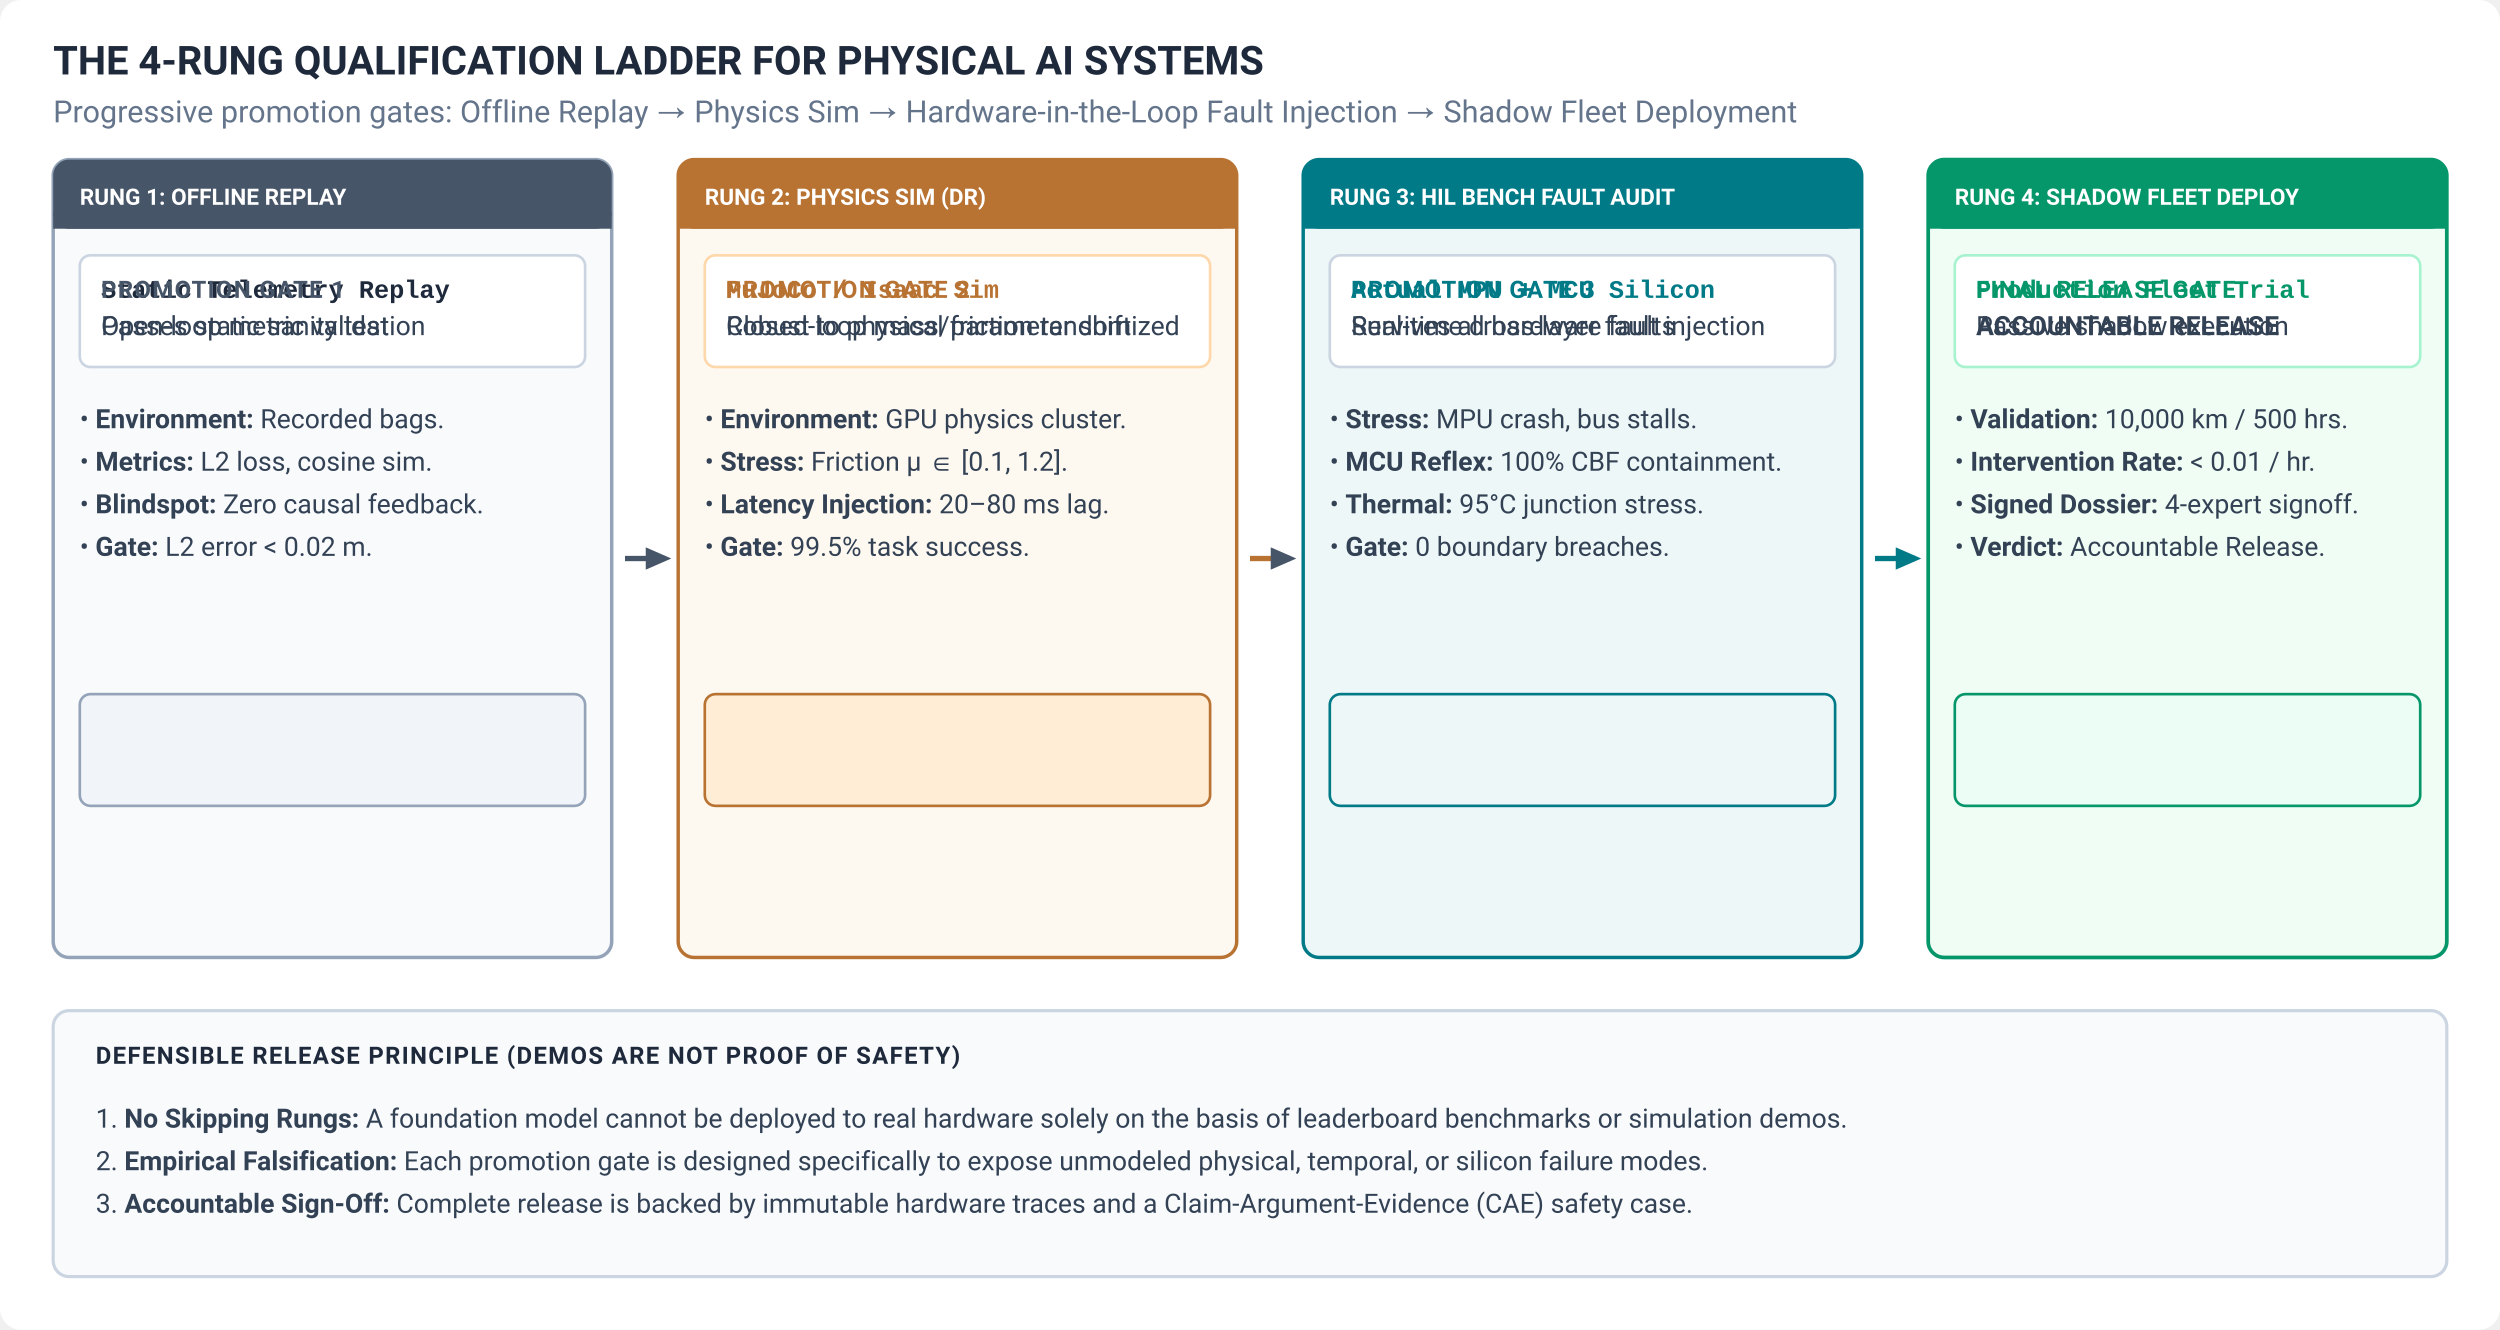
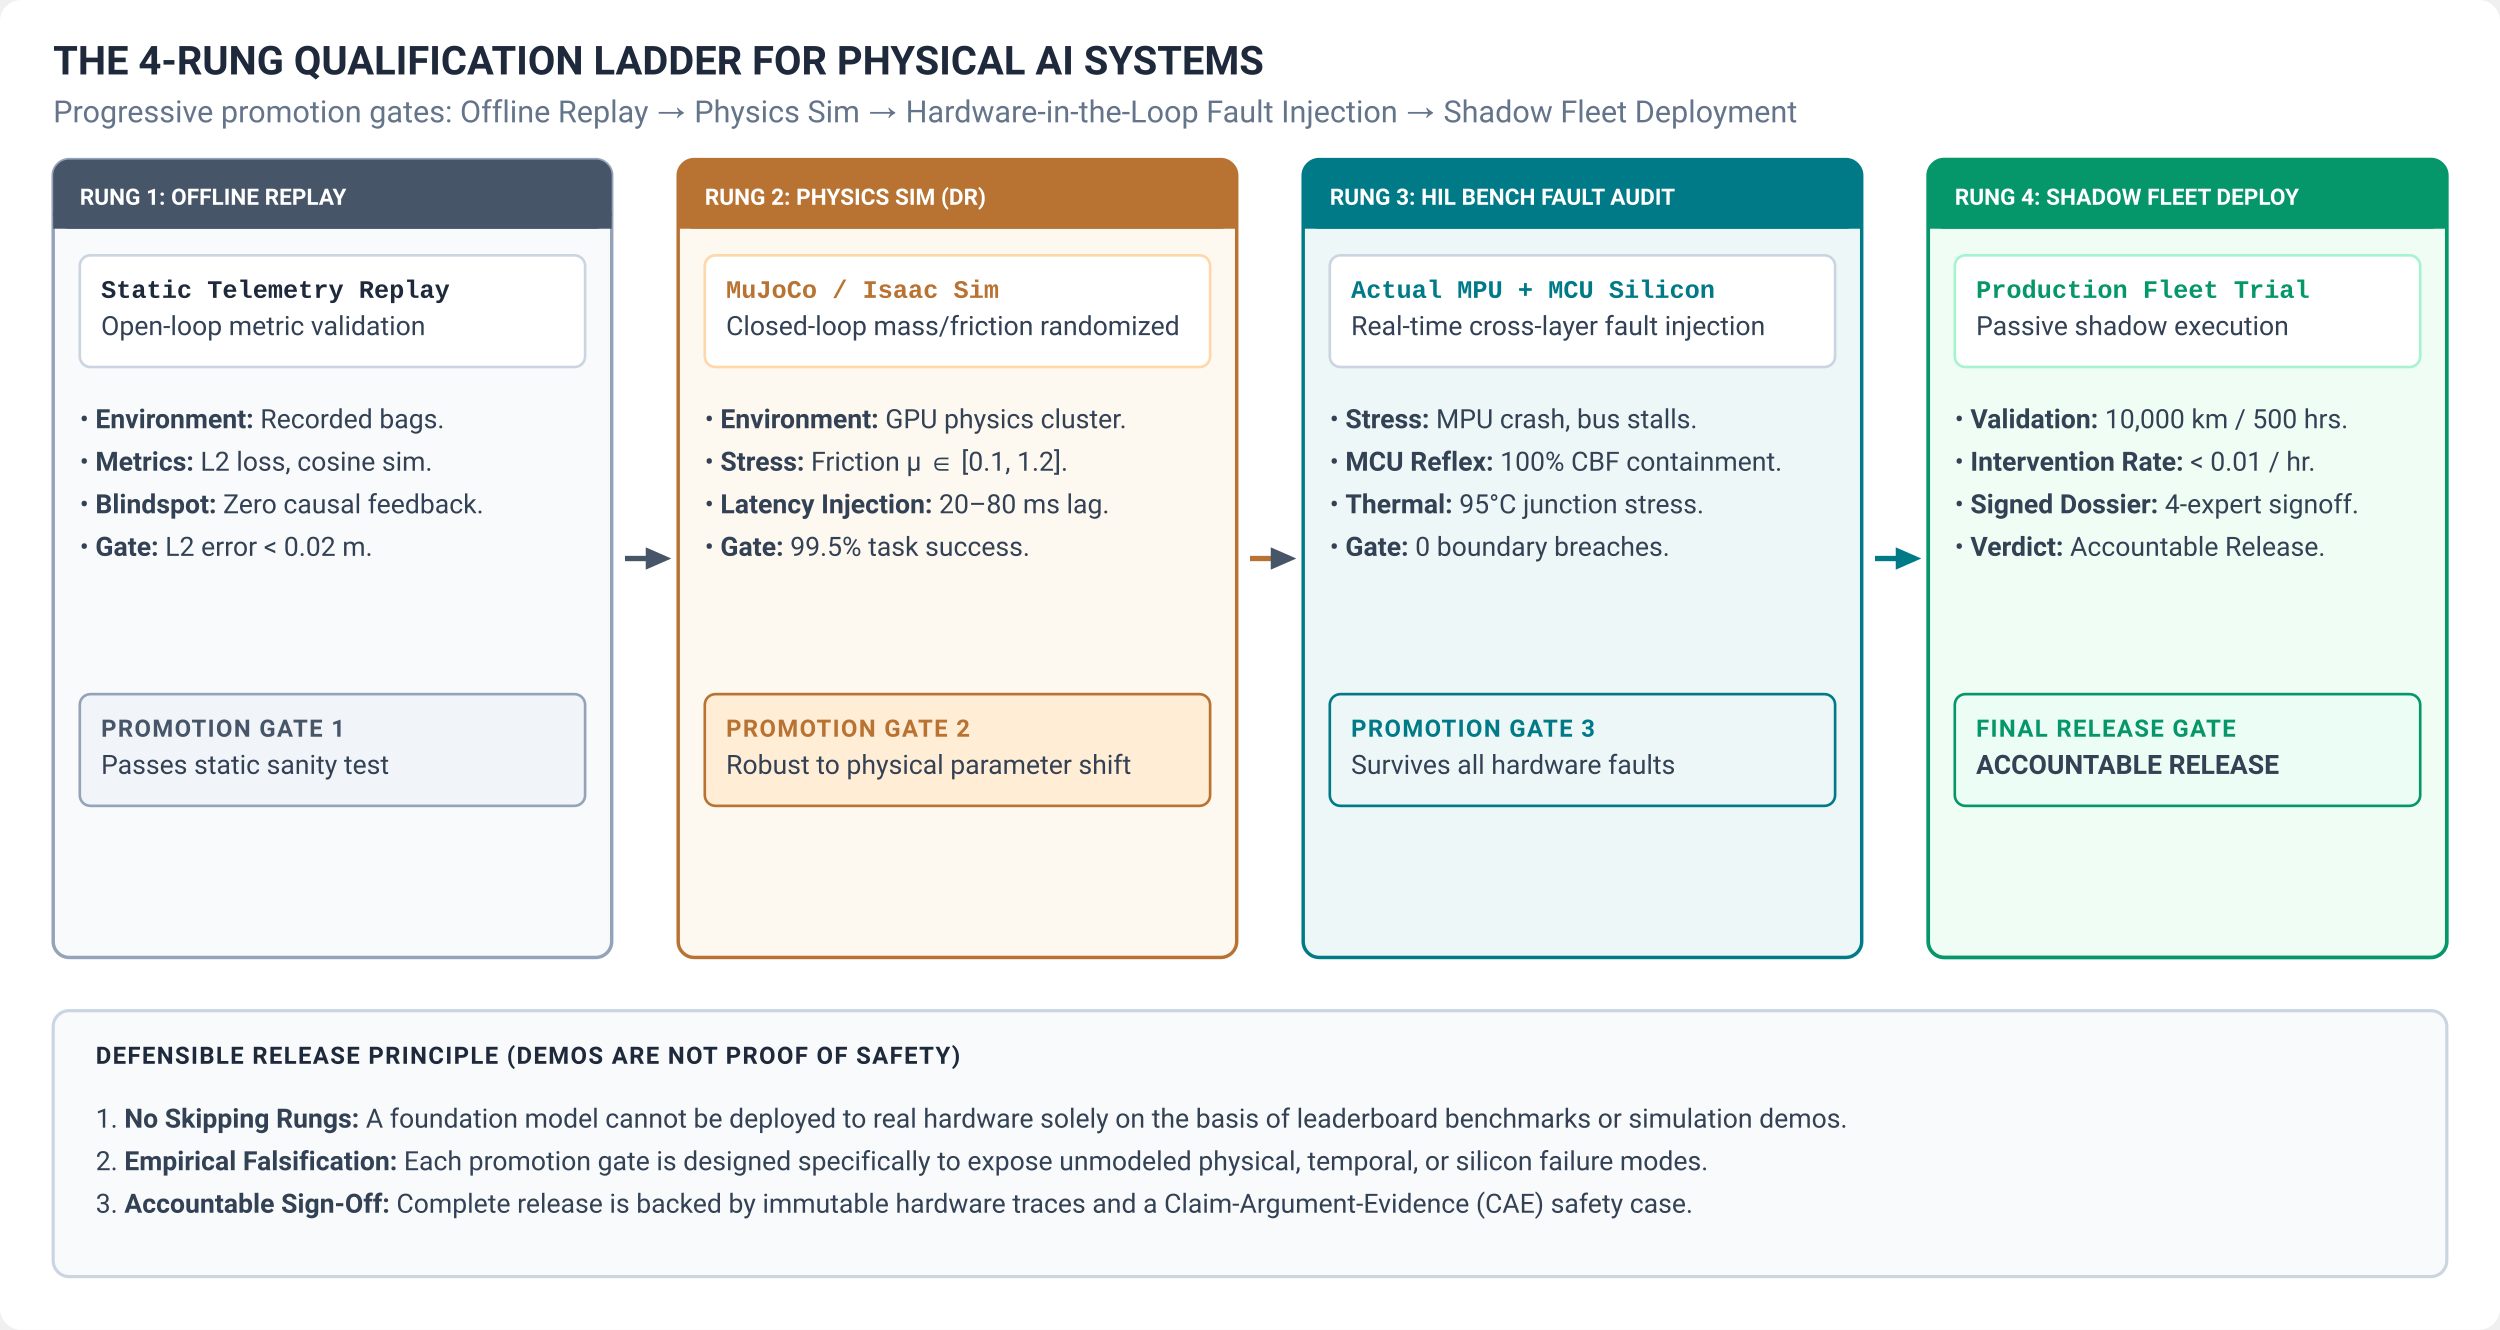
<svg xmlns="http://www.w3.org/2000/svg" viewBox="0 0 940 500" width="100%" height="100%">
  <defs>
    <style>
      .title { font-family: -apple-system, BlinkMacSystemFont, "Segoe UI", Roboto, Helvetica, Arial, sans-serif; font-size: 15px; font-weight: 700; fill: #1E293B; }
      .subtitle { font-family: -apple-system, BlinkMacSystemFont, "Segoe UI", Roboto, Helvetica, Arial, sans-serif; font-size: 11.5px; fill: #64748B; }
      .box-title { font-family: -apple-system, BlinkMacSystemFont, "Segoe UI", Roboto, Helvetica, Arial, sans-serif; font-size: 12px; font-weight: 700; }
      .body-txt { font-family: -apple-system, BlinkMacSystemFont, "Segoe UI", Roboto, Helvetica, Arial, sans-serif; font-size: 10px; fill: #334155; line-height: 1.4; }
      .mono-txt { font-family: "SFMono-Regular", Menlo, Monaco, Consolas, "Liberation Mono", "Courier New", monospace; font-size: 9.5px; }
      .badge-txt { font-family: -apple-system, BlinkMacSystemFont, "Segoe UI", Roboto, Helvetica, Arial, sans-serif; font-size: 9px; font-weight: 700; text-transform: uppercase; letter-spacing: 0.5px; }
      .tag-txt { font-family: -apple-system, BlinkMacSystemFont, "Segoe UI", Roboto, Helvetica, Arial, sans-serif; font-size: 8.5px; font-weight: 700; }
    </style>
    <marker id="arr-axis" viewBox="0 0 10 10" refX="6" refY="5" markerWidth="6" markerHeight="6" orient="auto-start-reverse">
      <path d="M 0 1.5 L 8 5 L 0 8.5 z" fill="#475569" />
    </marker>
    <marker id="arr-teal" viewBox="0 0 10 10" refX="6" refY="5" markerWidth="6" markerHeight="6" orient="auto-start-reverse">
      <path d="M 0 1.5 L 8 5 L 0 8.5 z" fill="#007A87" />
    </marker>
  </defs>
  <rect width="940" height="500" fill="#FFFFFF" rx="8" />
  <text class="title" x="20" y="28">THE 4-RUNG QUALIFICATION LADDER FOR PHYSICAL AI SYSTEMS</text>
  <text class="subtitle" x="20" y="46">Progressive promotion gates: Offline Replay → Physics Sim → Hardware-in-the-Loop Fault Injection → Shadow Fleet Deployment</text>
  <g transform="translate(20, 60)">
    <g transform="translate(0, 0)">
      <rect width="210" height="300" rx="6" fill="#F8FAFC" stroke="#94A3B8" stroke-width="1.3" />
      <rect x="0" y="0" width="210" height="26" rx="6" fill="#475569" />
      <rect x="0" y="20" width="210" height="6" fill="#475569" />
      <text class="tag-txt" x="10" y="17" fill="#FFFFFF">RUNG 1: OFFLINE REPLAY</text>
      <g transform="translate(10, 36)">
        <rect width="190" height="42" rx="4" fill="#FFFFFF" stroke="#CBD5E1" stroke-width="1" />
        <text class="mono-txt" x="8" y="16" fill="#1E293B" font-weight="700">Static Telemetry Replay</text>
        <text class="body-txt" x="8" y="30" fill="#64748B">Open-loop metric validation</text>
        <text class="body-txt" x="0" y="65">
          <tspan x="0" dy="0">• <tspan font-weight="700">Environment:</tspan> Recorded bags.</tspan>
          <tspan x="0" dy="16">• <tspan font-weight="700">Metrics:</tspan> L2 loss, cosine sim.</tspan>
          <tspan x="0" dy="16">• <tspan font-weight="700">Blindspot:</tspan> Zero causal feedback.</tspan>
          <tspan x="0" dy="16">• <tspan font-weight="700">Gate:</tspan> L2 error &lt; 0.02 m.</tspan>
        </text>
-         <rect y="165" width="190" height="42" rx="4" fill="#F1F5F9" stroke="#94A3B8" stroke-width="1" />
-         <text class="badge-txt" x="8" y="16" fill="#475569">PROMOTION GATE 1</text>
-         <text class="body-txt" x="8" y="30" fill="#475569">Passes static sanity test</text>
+         <g transform="translate(0, 165)">
+           <rect width="190" height="42" rx="4" fill="#F1F5F9" stroke="#94A3B8" stroke-width="1" />
+           <text class="badge-txt" x="8" y="16" fill="#475569">PROMOTION GATE 1</text>
+           <text class="body-txt" x="8" y="30" fill="#475569">Passes static sanity test</text>
+         </g>
      </g>
    </g>
    <line x1="215" y1="150" x2="230" y2="150" stroke="#475569" stroke-width="2" marker-end="url(#arr-axis)" />
    <g transform="translate(235, 0)">
      <rect width="210" height="300" rx="6" fill="#FDF8F0" stroke="#B87333" stroke-width="1.3" />
      <rect x="0" y="0" width="210" height="26" rx="6" fill="#B87333" />
      <rect x="0" y="20" width="210" height="6" fill="#B87333" />
      <text class="tag-txt" x="10" y="17" fill="#FFFFFF">RUNG 2: PHYSICS SIM (DR)</text>
      <g transform="translate(10, 36)">
        <rect width="190" height="42" rx="4" fill="#FFFFFF" stroke="#FED7AA" stroke-width="1" />
        <text class="mono-txt" x="8" y="16" fill="#B87333" font-weight="700">MuJoCo / Isaac Sim</text>
        <text class="body-txt" x="8" y="30" fill="#64748B">Closed-loop mass/friction randomized</text>
        <text class="body-txt" x="0" y="65">
          <tspan x="0" dy="0">• <tspan font-weight="700">Environment:</tspan> GPU physics cluster.</tspan>
          <tspan x="0" dy="16">• <tspan font-weight="700">Stress:</tspan> Friction μ ∈ [0.1, 1.2].</tspan>
          <tspan x="0" dy="16">• <tspan font-weight="700">Latency Injection:</tspan> 20–80 ms lag.</tspan>
          <tspan x="0" dy="16">• <tspan font-weight="700">Gate:</tspan> 99.5% task success.</tspan>
        </text>
-         <rect y="165" width="190" height="42" rx="4" fill="#FFEDD5" stroke="#B87333" stroke-width="1" />
-         <text class="badge-txt" x="8" y="16" fill="#B87333">PROMOTION GATE 2</text>
-         <text class="body-txt" x="8" y="30" fill="#B87333">Robust to physical parameter shift</text>
+         <g transform="translate(0, 165)">
+           <rect width="190" height="42" rx="4" fill="#FFEDD5" stroke="#B87333" stroke-width="1" />
+           <text class="badge-txt" x="8" y="16" fill="#B87333">PROMOTION GATE 2</text>
+           <text class="body-txt" x="8" y="30" fill="#B87333">Robust to physical parameter shift</text>
+         </g>
      </g>
    </g>
    <line x1="450" y1="150" x2="465" y2="150" stroke="#B87333" stroke-width="2" marker-end="url(#arr-axis)" />
    <g transform="translate(470, 0)">
      <rect width="210" height="300" rx="6" fill="#EDF7F7" stroke="#007A87" stroke-width="1.3" />
      <rect x="0" y="0" width="210" height="26" rx="6" fill="#007A87" />
      <rect x="0" y="20" width="210" height="6" fill="#007A87" />
      <text class="tag-txt" x="10" y="17" fill="#FFFFFF">RUNG 3: HIL BENCH FAULT AUDIT</text>
      <g transform="translate(10, 36)">
        <rect width="190" height="42" rx="4" fill="#FFFFFF" stroke="#CBD5E1" stroke-width="1" />
        <text class="mono-txt" x="8" y="16" fill="#007A87" font-weight="700">Actual MPU + MCU Silicon</text>
        <text class="body-txt" x="8" y="30" fill="#64748B">Real-time cross-layer fault injection</text>
        <text class="body-txt" x="0" y="65">
          <tspan x="0" dy="0">• <tspan font-weight="700">Stress:</tspan> MPU crash, bus stalls.</tspan>
          <tspan x="0" dy="16">• <tspan font-weight="700">MCU Reflex:</tspan> 100% CBF containment.</tspan>
          <tspan x="0" dy="16">• <tspan font-weight="700">Thermal:</tspan> 95°C junction stress.</tspan>
          <tspan x="0" dy="16">• <tspan font-weight="700">Gate:</tspan> 0 boundary breaches.</tspan>
        </text>
-         <rect y="165" width="190" height="42" rx="4" fill="#EDF7F7" stroke="#007A87" stroke-width="1" />
-         <text class="badge-txt" x="8" y="16" fill="#007A87">PROMOTION GATE 3</text>
-         <text class="body-txt" x="8" y="30" fill="#007A87">Survives all hardware faults</text>
+         <g transform="translate(0, 165)">
+           <rect width="190" height="42" rx="4" fill="#EDF7F7" stroke="#007A87" stroke-width="1" />
+           <text class="badge-txt" x="8" y="16" fill="#007A87">PROMOTION GATE 3</text>
+           <text class="body-txt" x="8" y="30" fill="#007A87">Survives all hardware faults</text>
+         </g>
      </g>
    </g>
    <line x1="685" y1="150" x2="700" y2="150" stroke="#007A87" stroke-width="2" marker-end="url(#arr-teal)" />
    <g transform="translate(705, 0)">
      <rect width="195" height="300" rx="6" fill="#F0FDF4" stroke="#059669" stroke-width="1.4" />
      <rect x="0" y="0" width="195" height="26" rx="6" fill="#059669" />
      <rect x="0" y="20" width="195" height="6" fill="#059669" />
      <text class="tag-txt" x="10" y="17" fill="#FFFFFF">RUNG 4: SHADOW FLEET DEPLOY</text>
      <g transform="translate(10, 36)">
        <rect width="175" height="42" rx="4" fill="#FFFFFF" stroke="#A7F3D0" stroke-width="1" />
        <text class="mono-txt" x="8" y="16" fill="#059669" font-weight="700">Production Fleet Trial</text>
        <text class="body-txt" x="8" y="30" fill="#64748B">Passive shadow execution</text>
        <text class="body-txt" x="0" y="65">
          <tspan x="0" dy="0">• <tspan font-weight="700">Validation:</tspan> 10,000 km / 500 hrs.</tspan>
          <tspan x="0" dy="16">• <tspan font-weight="700">Intervention Rate:</tspan> &lt; 0.01 / hr.</tspan>
          <tspan x="0" dy="16">• <tspan font-weight="700">Signed Dossier:</tspan> 4-expert signoff.</tspan>
          <tspan x="0" dy="16">• <tspan font-weight="700">Verdict:</tspan> Accountable Release.</tspan>
        </text>
-         <rect y="165" width="175" height="42" rx="4" fill="#ECFDF5" stroke="#059669" stroke-width="1" />
-         <text class="badge-txt" x="8" y="16" fill="#059669">FINAL RELEASE GATE</text>
-         <text class="body-txt" x="8" y="30" font-weight="700" fill="#059669">ACCOUNTABLE RELEASE</text>
+         <g transform="translate(0, 165)">
+           <rect width="175" height="42" rx="4" fill="#ECFDF5" stroke="#059669" stroke-width="1" />
+           <text class="badge-txt" x="8" y="16" fill="#059669">FINAL RELEASE GATE</text>
+           <text class="body-txt" x="8" y="30" font-weight="700" fill="#059669">ACCOUNTABLE RELEASE</text>
+         </g>
      </g>
    </g>
  </g>
  <g transform="translate(20, 380)">
    <rect width="900" height="100" rx="6" fill="#F8FAFC" stroke="#CBD5E1" stroke-width="1.2" />
    <text class="badge-txt" x="16" y="20" fill="#1E293B">DEFENSIBLE RELEASE PRINCIPLE (DEMOS ARE NOT PROOF OF SAFETY)</text>
    <g transform="translate(16, 32)">
      <text class="body-txt" x="0" y="12">
        <tspan x="0" dy="0">1. <tspan font-weight="700">No Skipping Rungs:</tspan> A foundation model cannot be deployed to real hardware solely on the basis of leaderboard benchmarks or simulation demos.</tspan>
        <tspan x="0" dy="16">2. <tspan font-weight="700">Empirical Falsification:</tspan> Each promotion gate is designed specifically to expose unmodeled physical, temporal, or silicon failure modes.</tspan>
        <tspan x="0" dy="16">3. <tspan font-weight="700">Accountable Sign-Off:</tspan> Complete release is backed by immutable hardware traces and a Claim-Argument-Evidence (CAE) safety case.</tspan>
      </text>
    </g>
  </g>
</svg>
